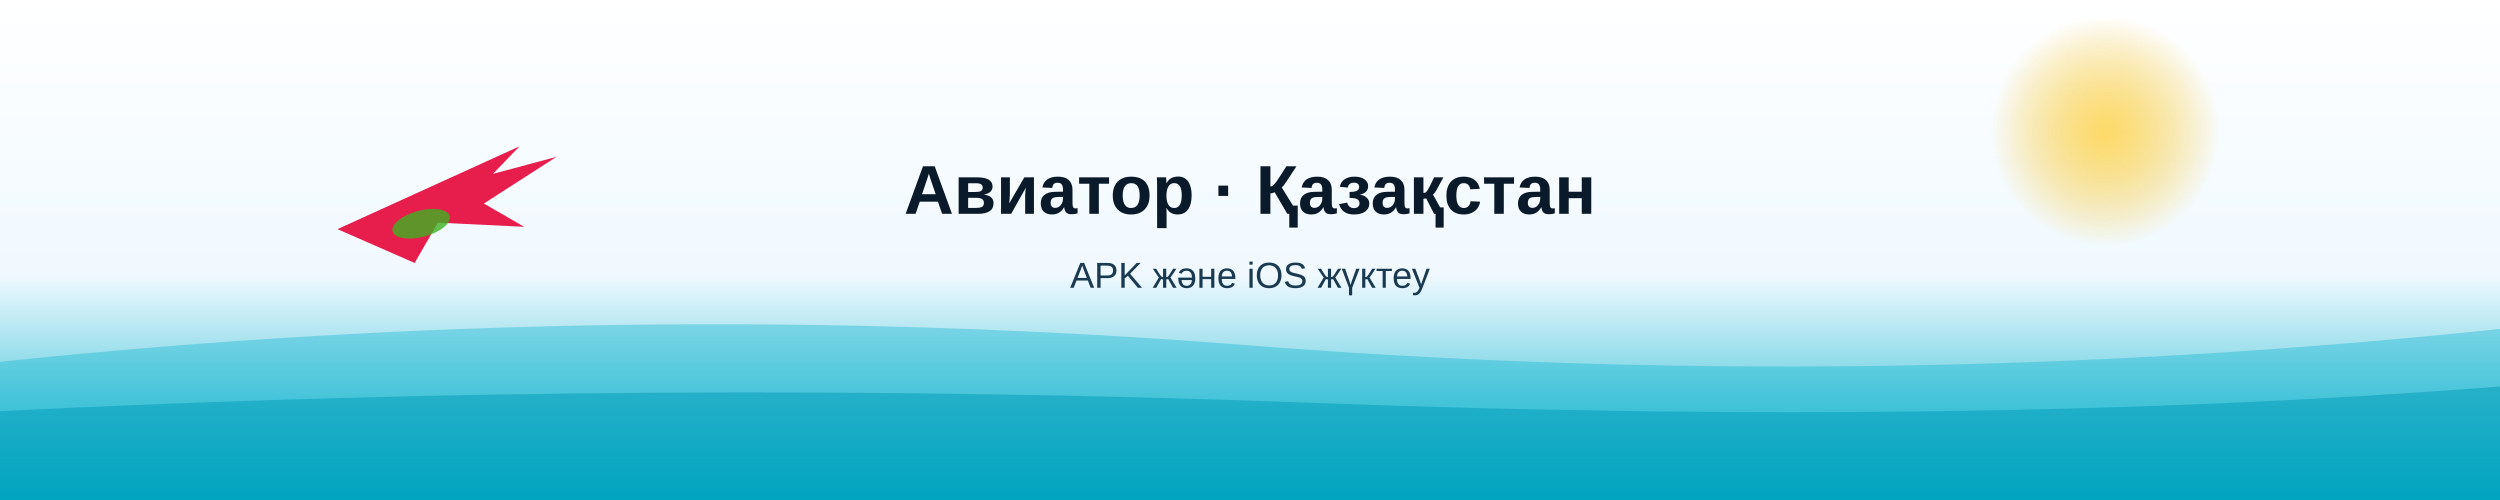
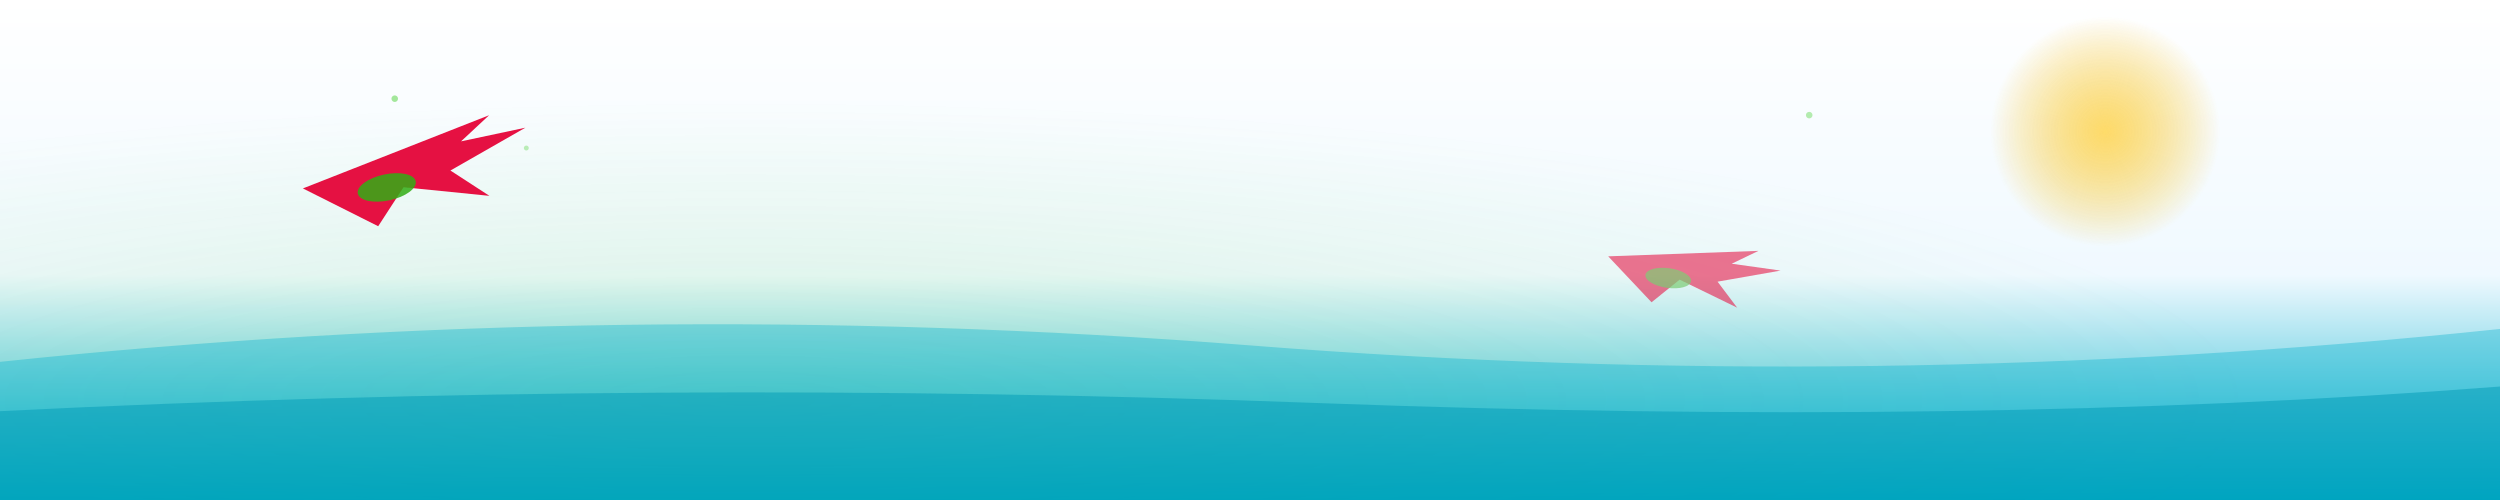
<svg xmlns="http://www.w3.org/2000/svg" width="1520" height="304" viewBox="0 0 1520 304" role="img" aria-label="Авиатор · Қазақстан">
  <defs>
    <linearGradient id="sky" x1="0" y1="0" x2="0" y2="1">
      <stop offset="0%" stop-color="#ffffff" />
      <stop offset="55%" stop-color="#f0f9ff" />
      <stop offset="100%" stop-color="#00afca" />
    </linearGradient>
    <radialGradient id="sun" cx="50%" cy="50%" r="50%">
      <stop offset="0%" stop-color="#ffd54f" />
      <stop offset="100%" stop-color="#f5b800" stop-opacity="0" />
    </radialGradient>
+     <radialGradient id="glow" cx="30%" cy="80%" r="60%">
+       <stop offset="0%" stop-color="#4cd137" stop-opacity="0.15" />
+       <stop offset="100%" stop-color="#4cd137" stop-opacity="0" />
+     </radialGradient>
  </defs>
  <rect width="1520" height="304" fill="url(#sky)" />
+   <rect width="1520" height="304" fill="url(#glow)" />
  <circle cx="1280" cy="80" r="70" fill="url(#sun)" opacity="0.85" />
  <path d="M0 220 Q380 180 760 210 T1520 200 L1520 304 L0 304 Z" fill="#00afca" opacity="0.35" />
  <path d="M0 250 Q400 230 800 245 T1520 235 L1520 304 L0 304 Z" fill="#0099b5" opacity="0.5" />
-   <g transform="translate(200 120) rotate(-15)" opacity="0.9">
+   <g transform="translate(180 95) rotate(-12)" opacity="0.95">
    <path d="M0 20 L120 0 L100 12 L140 12 L90 28 L110 48 L60 32 L40 52 Z" fill="#e50539" />
-     <ellipse cx="50" cy="30" rx="18" ry="8" fill="#28a909" opacity="0.8" />
+     <ellipse cx="50" cy="30" rx="18" ry="8" fill="#28a909" opacity="0.85" />
  </g>
-   <text x="760" y="130" text-anchor="middle" font-family="Arial,sans-serif" font-weight="800" font-size="42" fill="#0b1a2a">Авиатор · Қазақстан</text>
-   <text x="760" y="175" text-anchor="middle" font-family="Arial,sans-serif" font-size="22" fill="#1a3a52">APK және iOS жүктеу</text>
+   <g transform="translate(980 140) rotate(8)" opacity="0.55">
+     <path d="M0 16 L90 0 L75 10 L105 10 L68 22 L82 36 L45 24 L30 40 Z" fill="#e50539" />
+     <ellipse cx="38" cy="24" rx="14" ry="6" fill="#28a909" opacity="0.7" />
+   </g>
+   <circle cx="240" cy="60" r="2" fill="#4cd137" opacity="0.5" />
+   <circle cx="320" cy="90" r="1.5" fill="#4cd137" opacity="0.35" />
+   <circle cx="1100" cy="70" r="2" fill="#4cd137" opacity="0.4" />
</svg>
